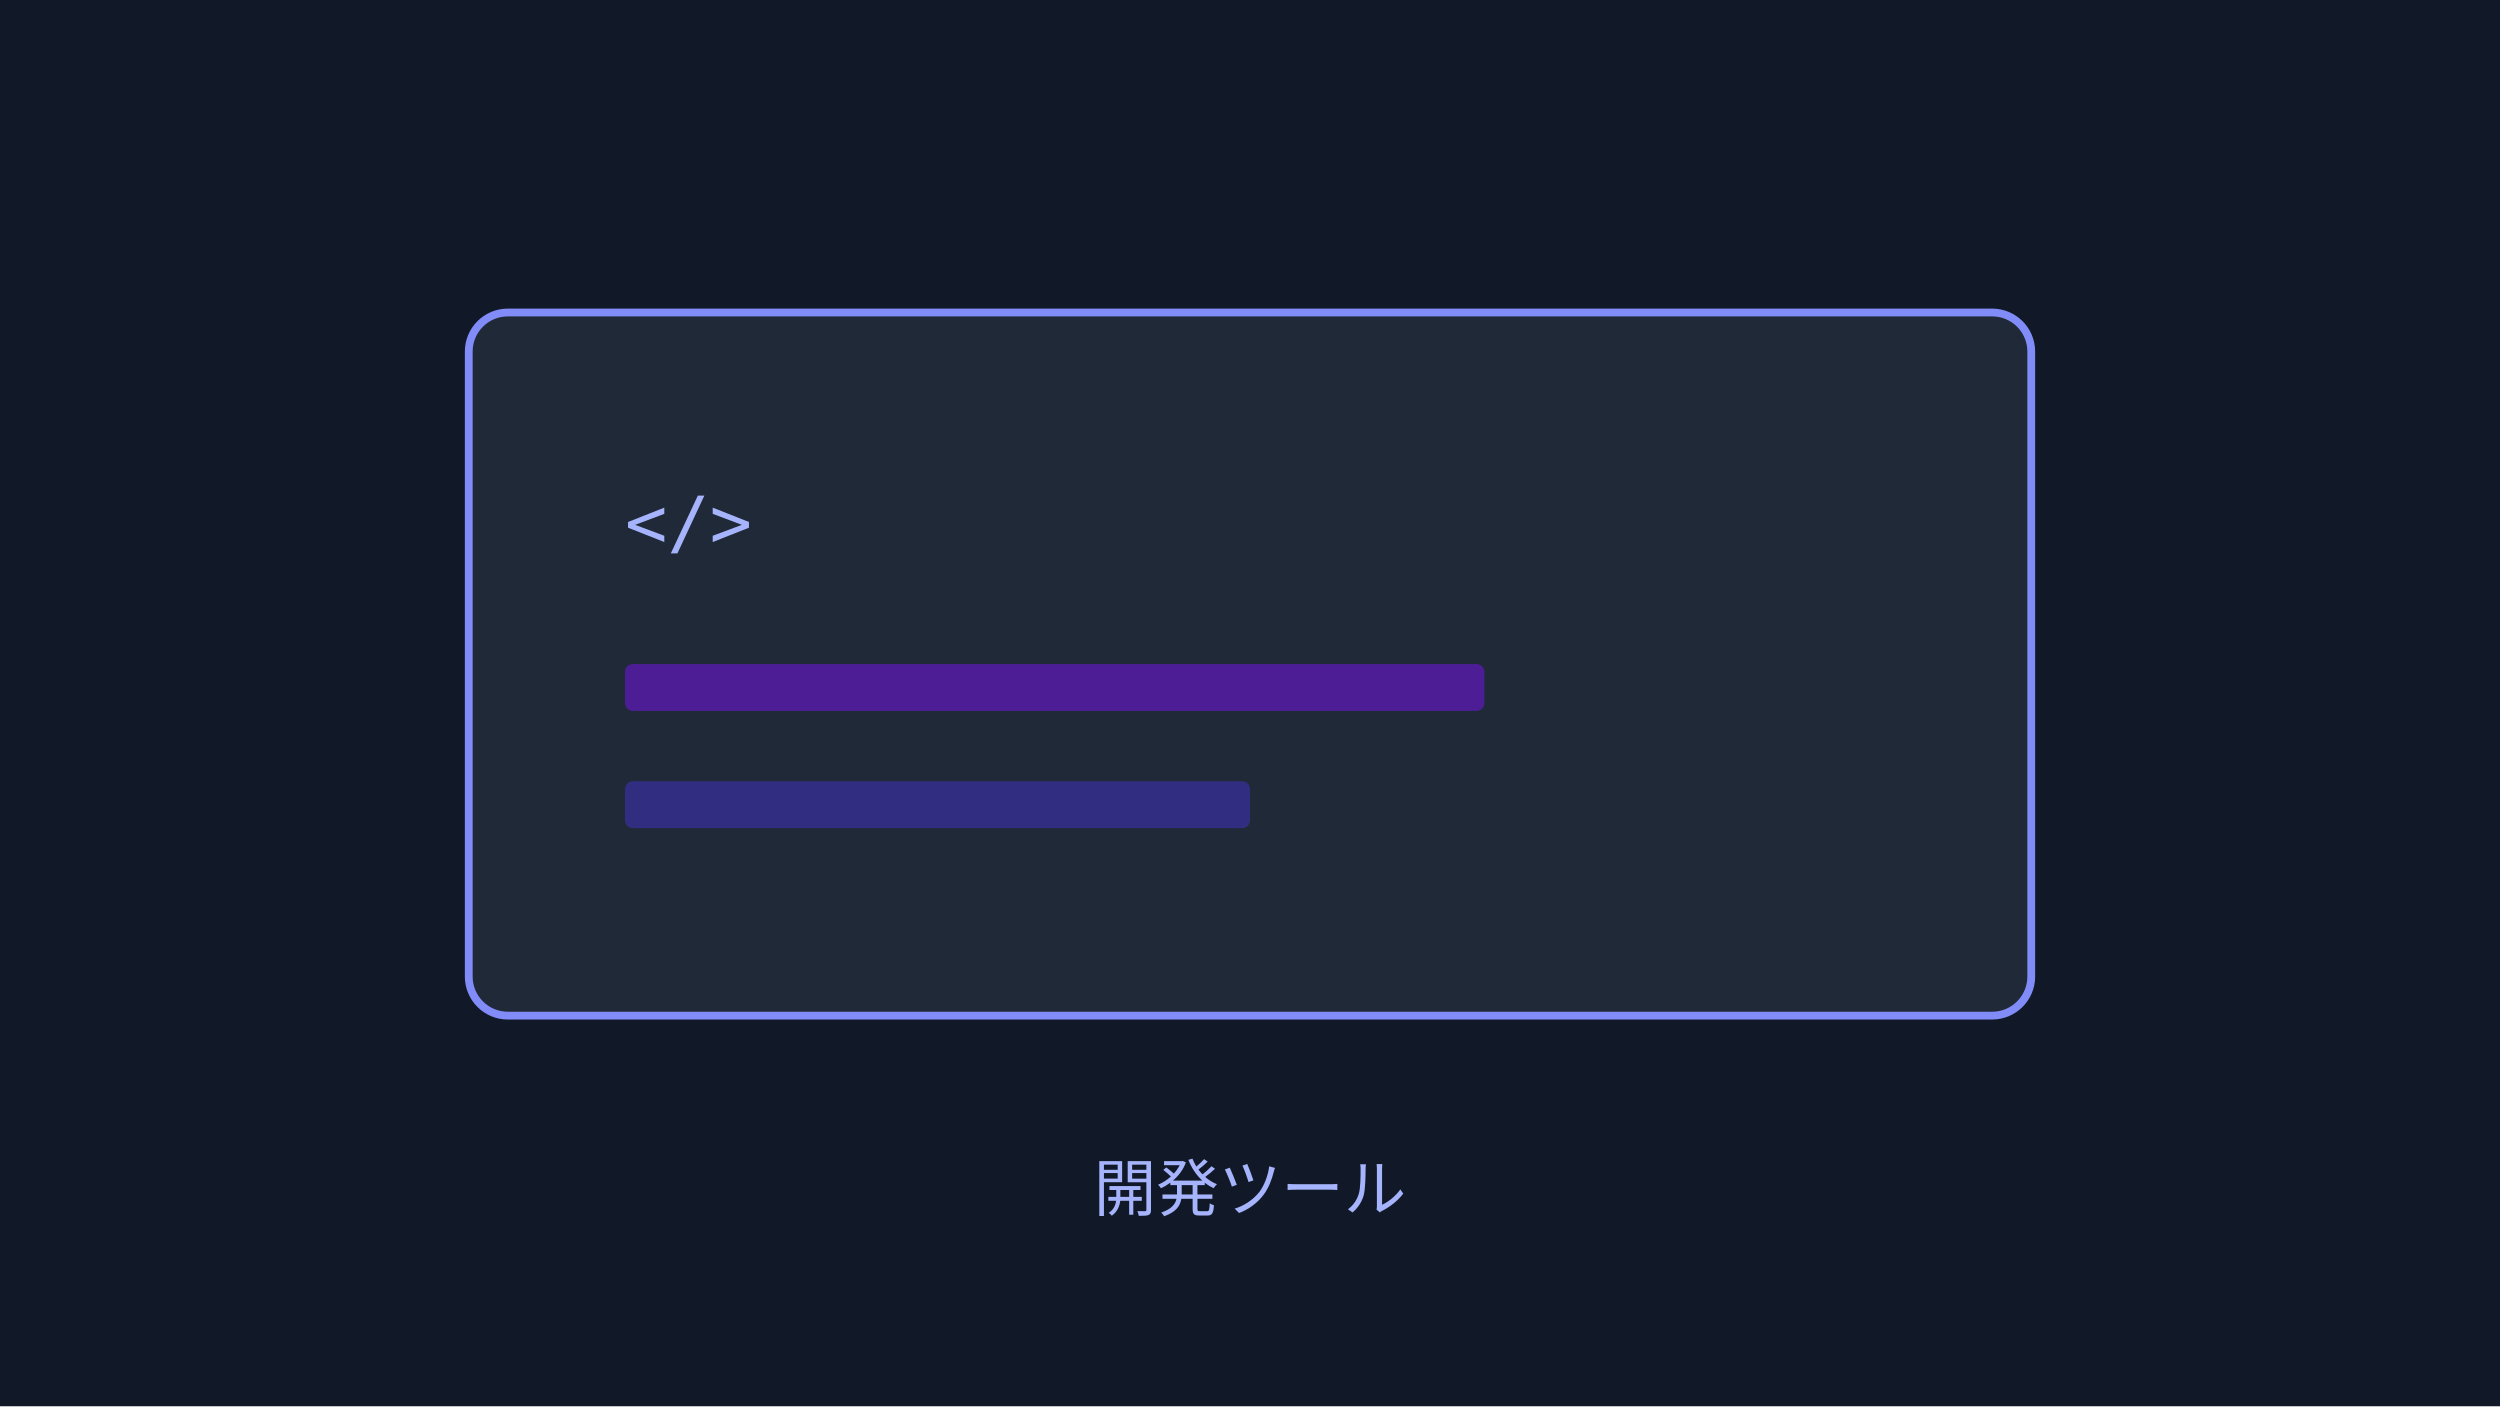
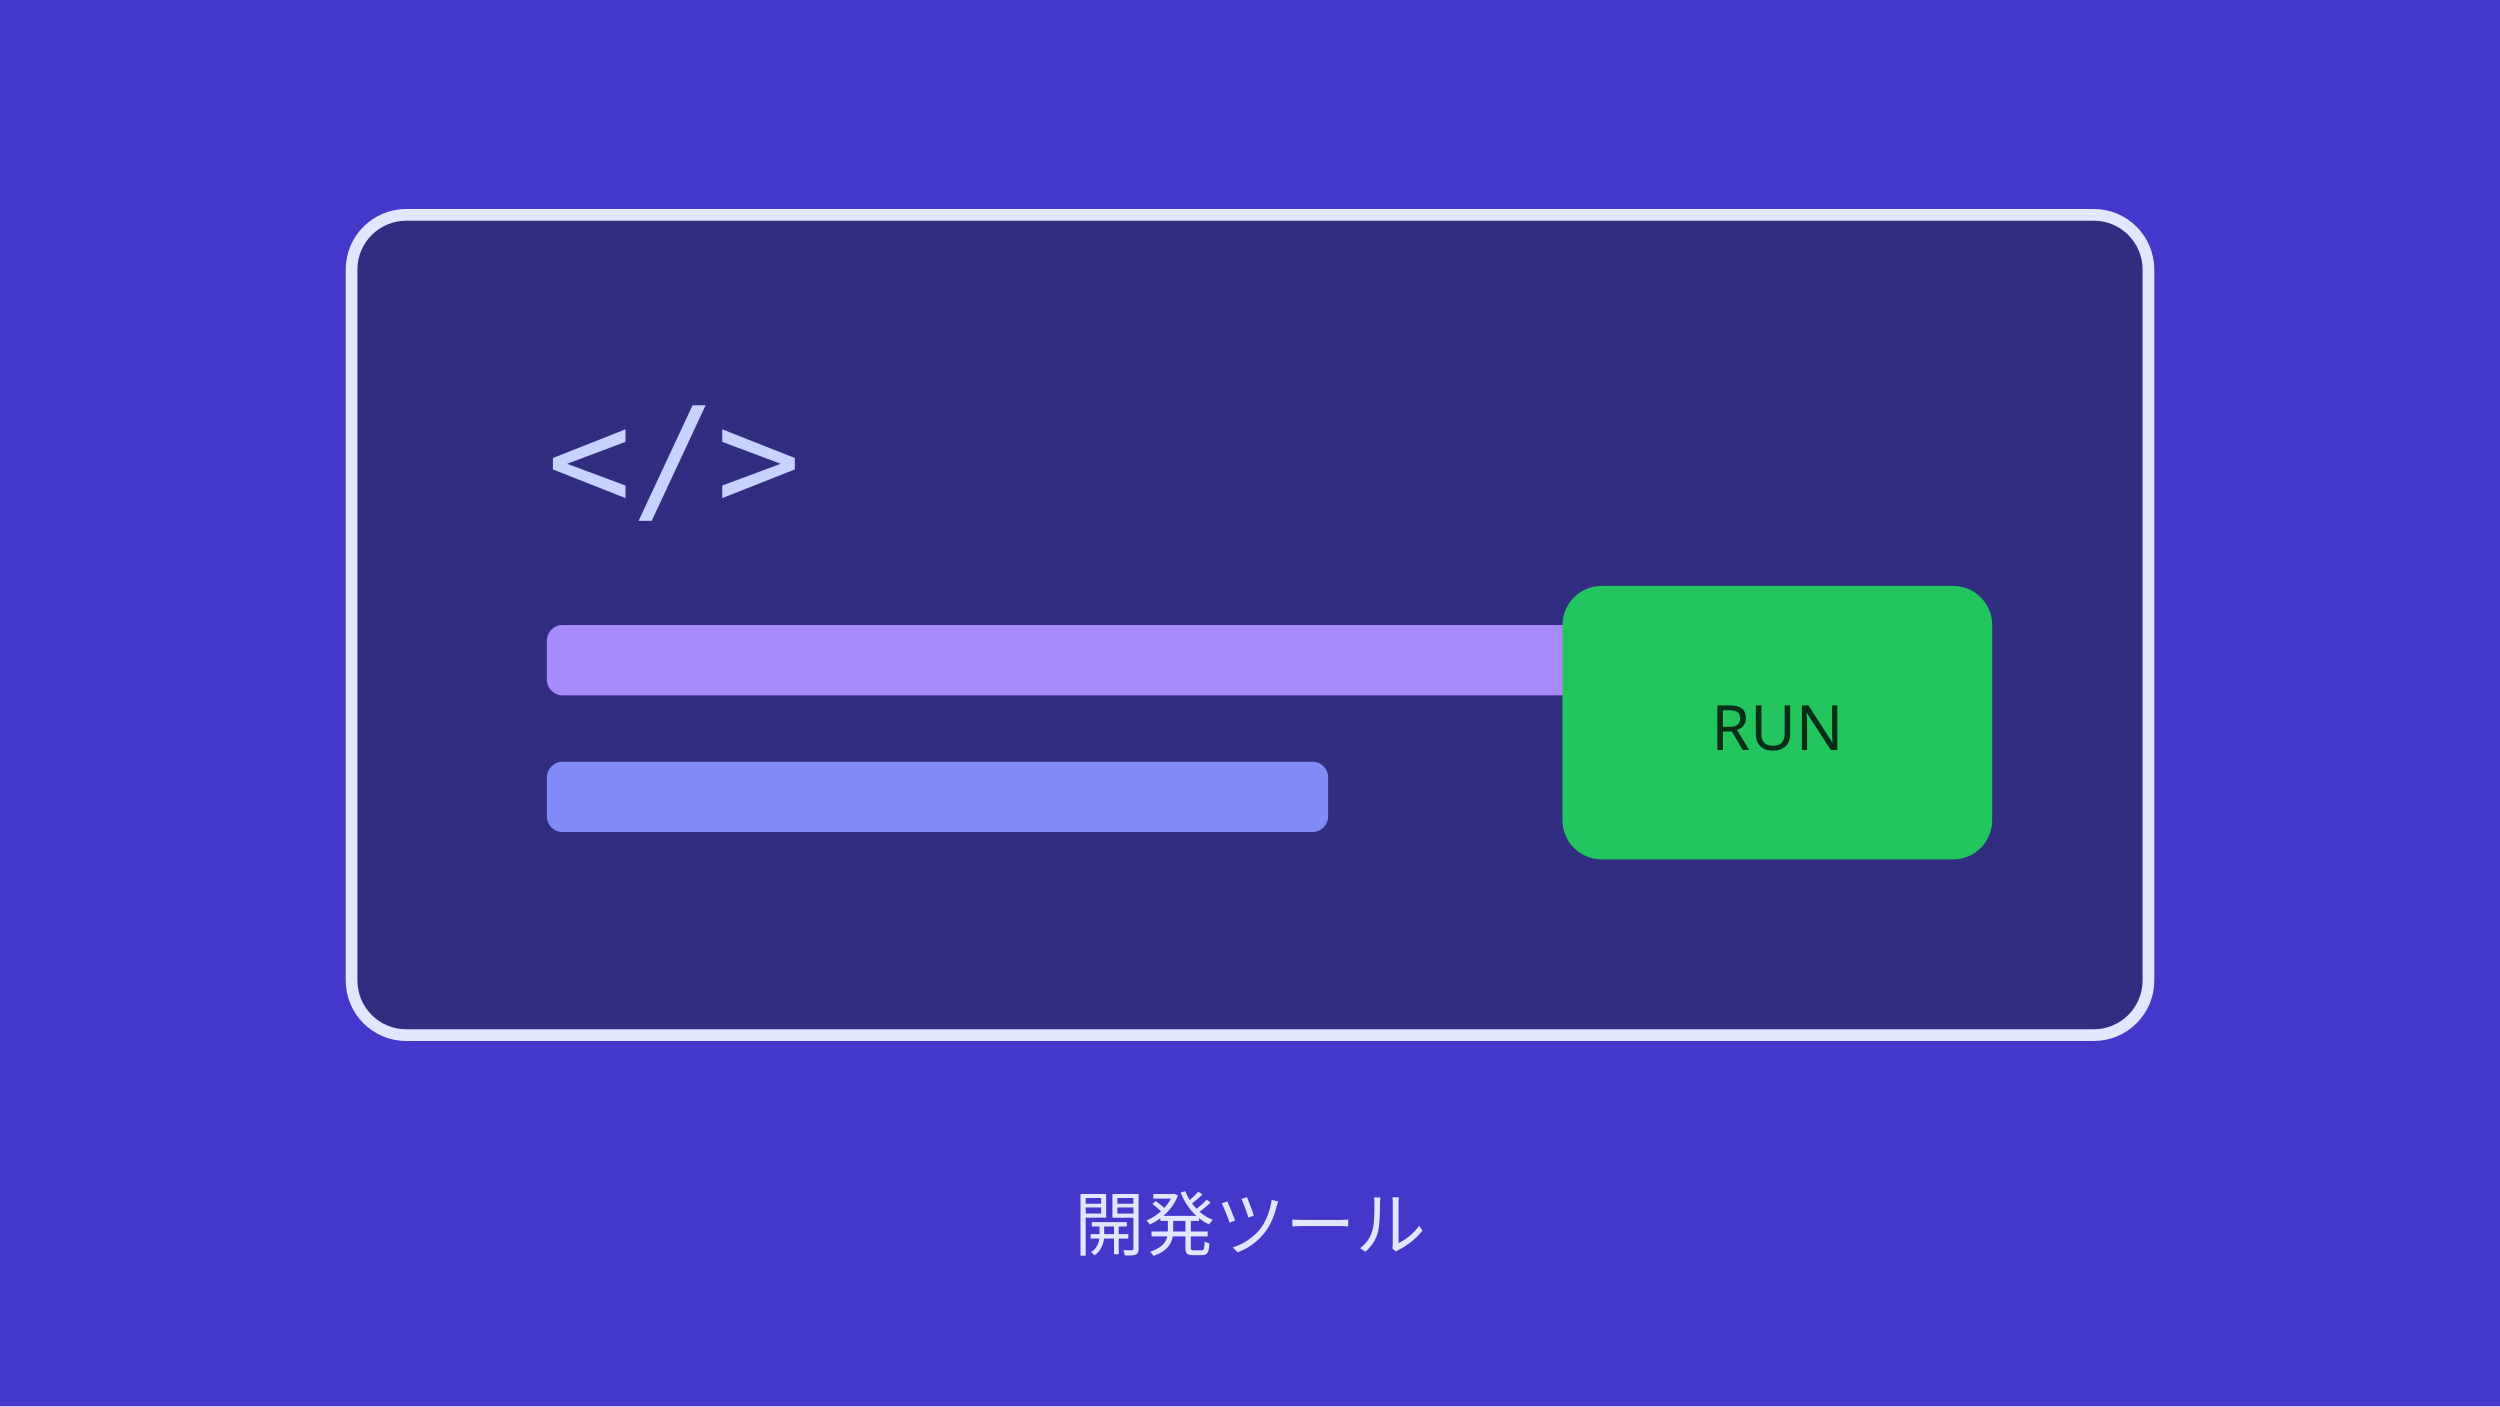
<svg xmlns="http://www.w3.org/2000/svg" width="640" height="360" viewBox="0 0 640 360">
-   <rect width="640" height="360" fill="#111827" />
-   <rect x="120" y="80" width="400" height="180" rx="10" fill="#1f2937" stroke="#818cf8" stroke-width="2" />
-   <text x="160" y="140" fill="#a5b4fc" font-size="18" font-family="monospace">&lt;/&gt;</text>
-   <rect x="160" y="170" width="220" height="12" rx="2" fill="#4c1d95" />
-   <rect x="160" y="200" width="160" height="12" rx="2" fill="#312e81" />
-   <text x="320" y="310" text-anchor="middle" fill="#a5b4fc" font-size="16" font-family="sans-serif">開発ツール</text>
+   <rect width="640" height="360" fill="#4338ca" />
+   <rect x="90" y="55" width="460" height="210" rx="14" fill="#312e81" stroke="#e0e7ff" stroke-width="3" />
+   <text x="140" y="130" fill="#c7d2fe" font-size="36" font-family="monospace">&lt;/&gt;</text>
+   <rect x="140" y="160" width="280" height="18" rx="4" fill="#a78bfa" />
+   <rect x="140" y="195" width="200" height="18" rx="4" fill="#818cf8" />
+   <rect x="400" y="150" width="110" height="70" rx="10" fill="#22c55e" />
+   <text x="455" y="192" text-anchor="middle" fill="#052e16" font-size="16" font-family="sans-serif">RUN</text>
+   <text x="320" y="320" text-anchor="middle" fill="#e0e7ff" font-size="18" font-family="sans-serif">開発ツール</text>
</svg>
